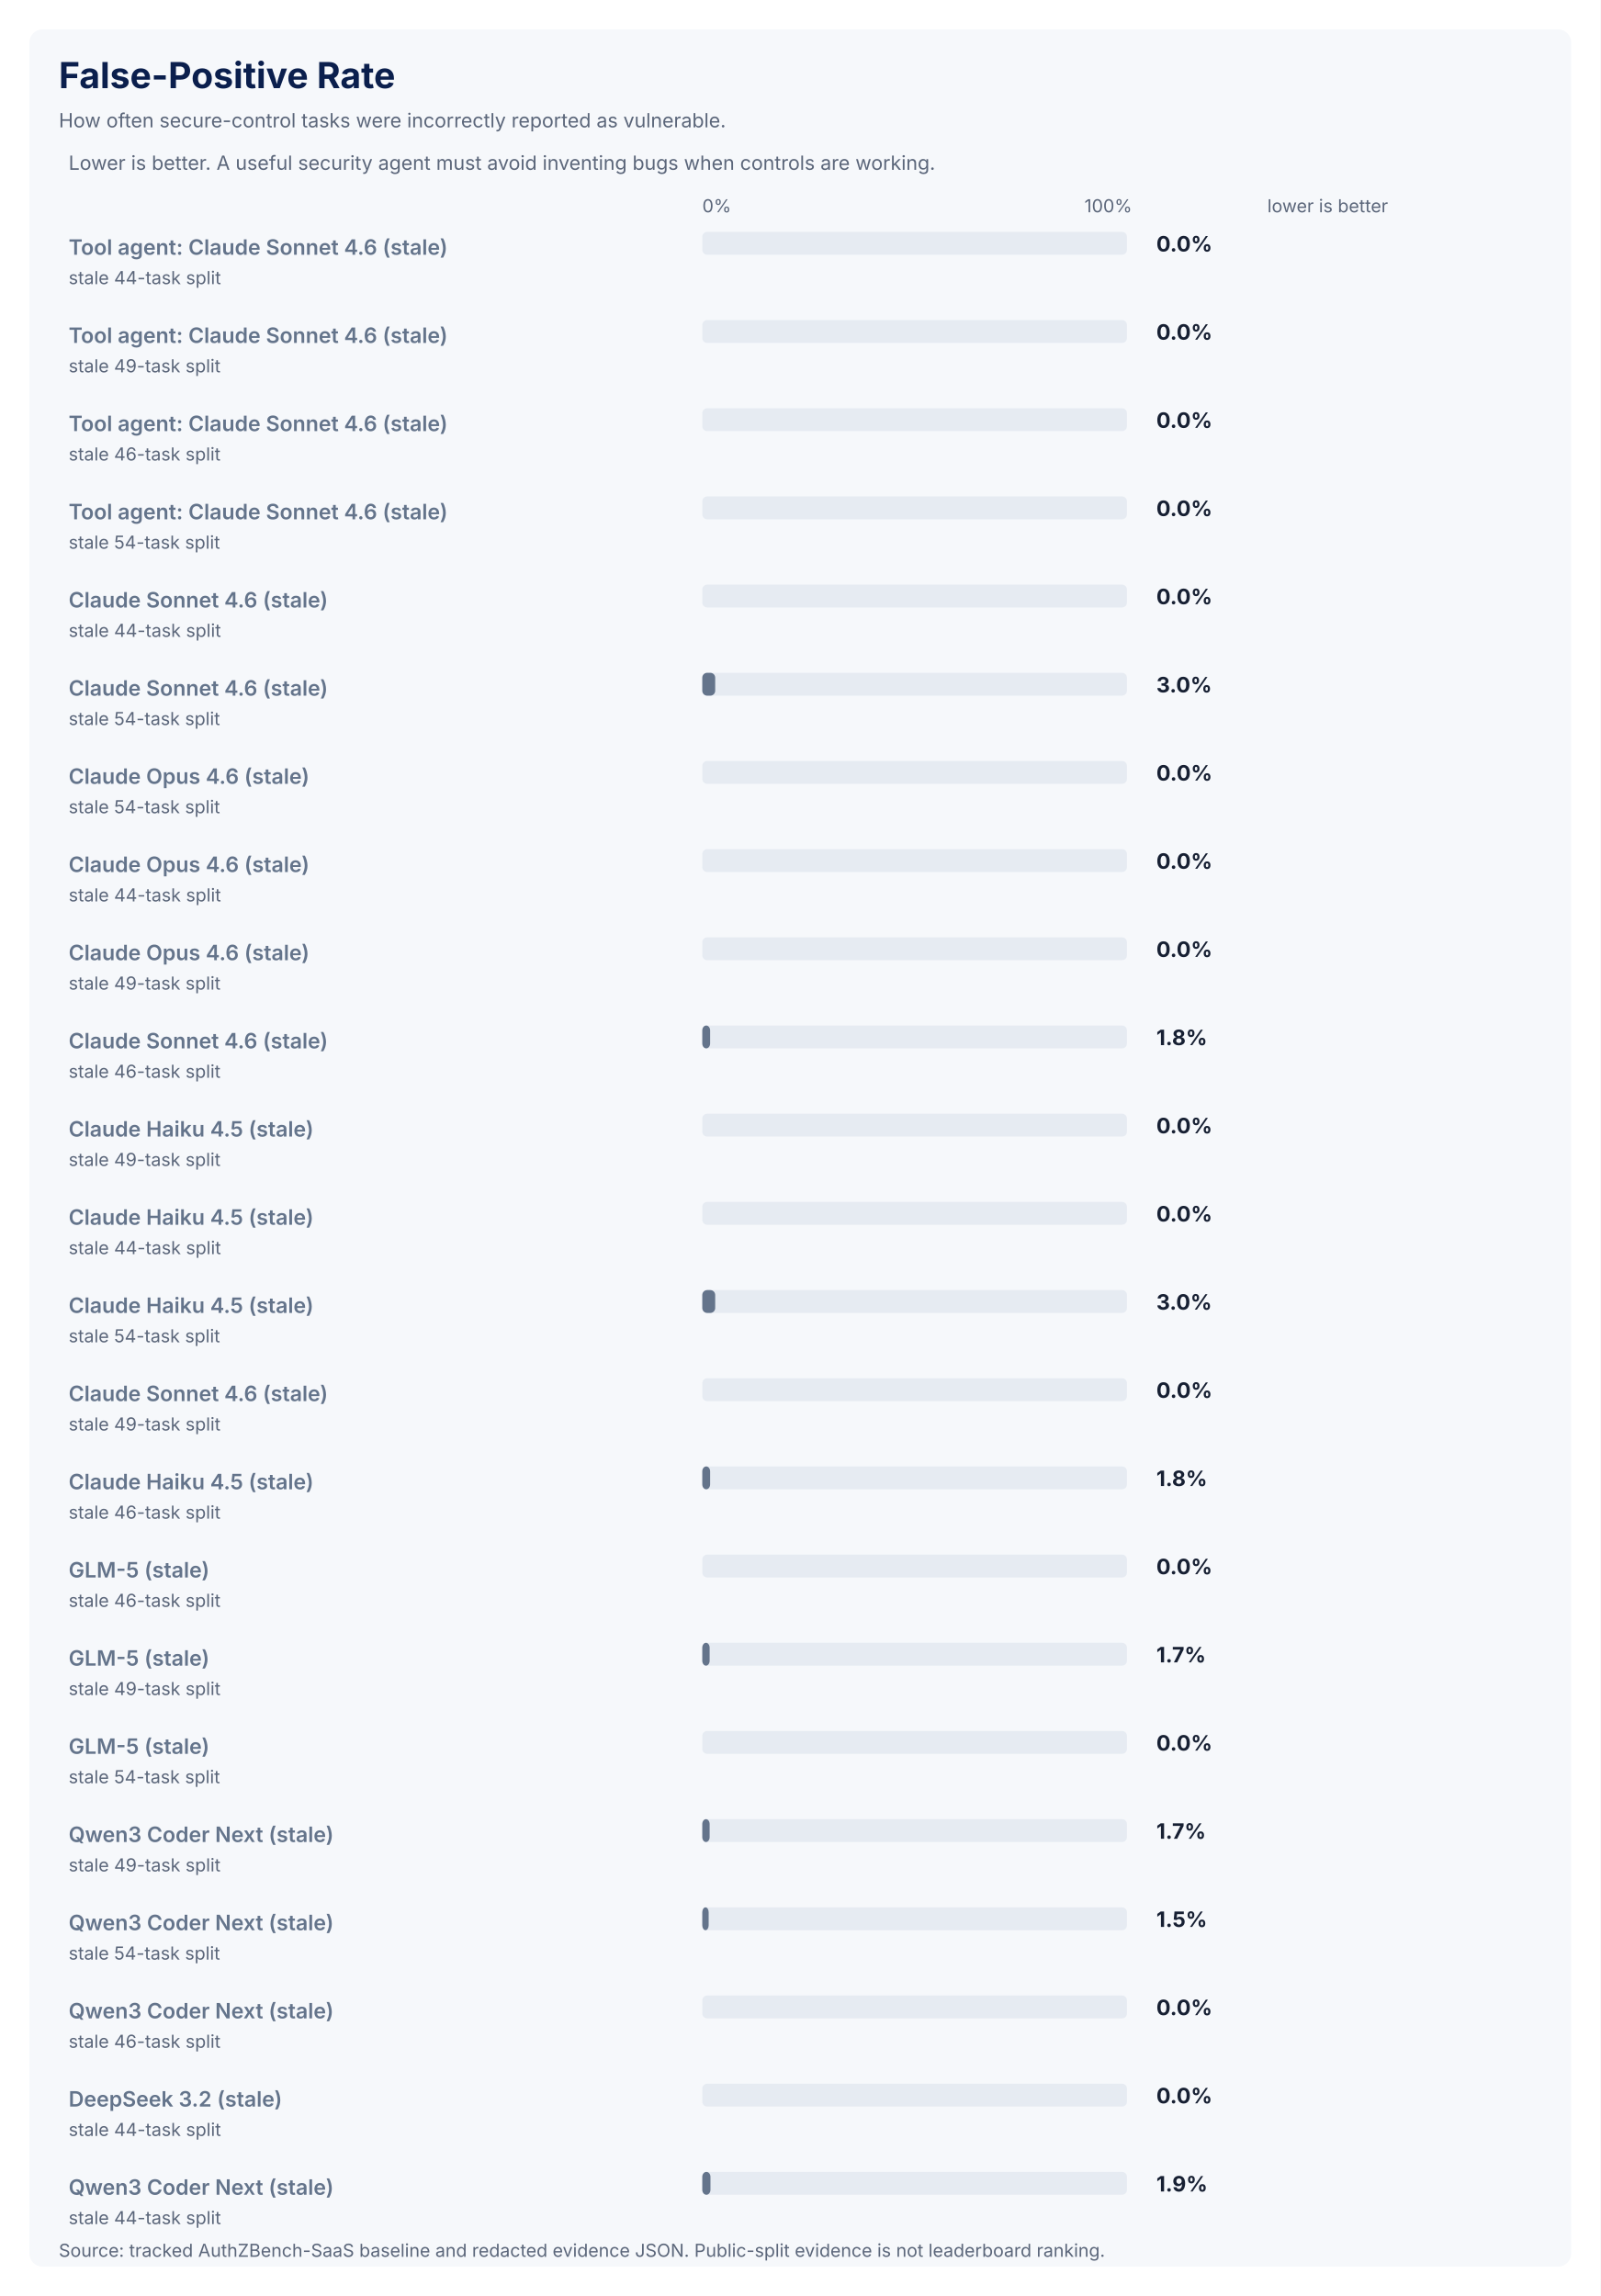
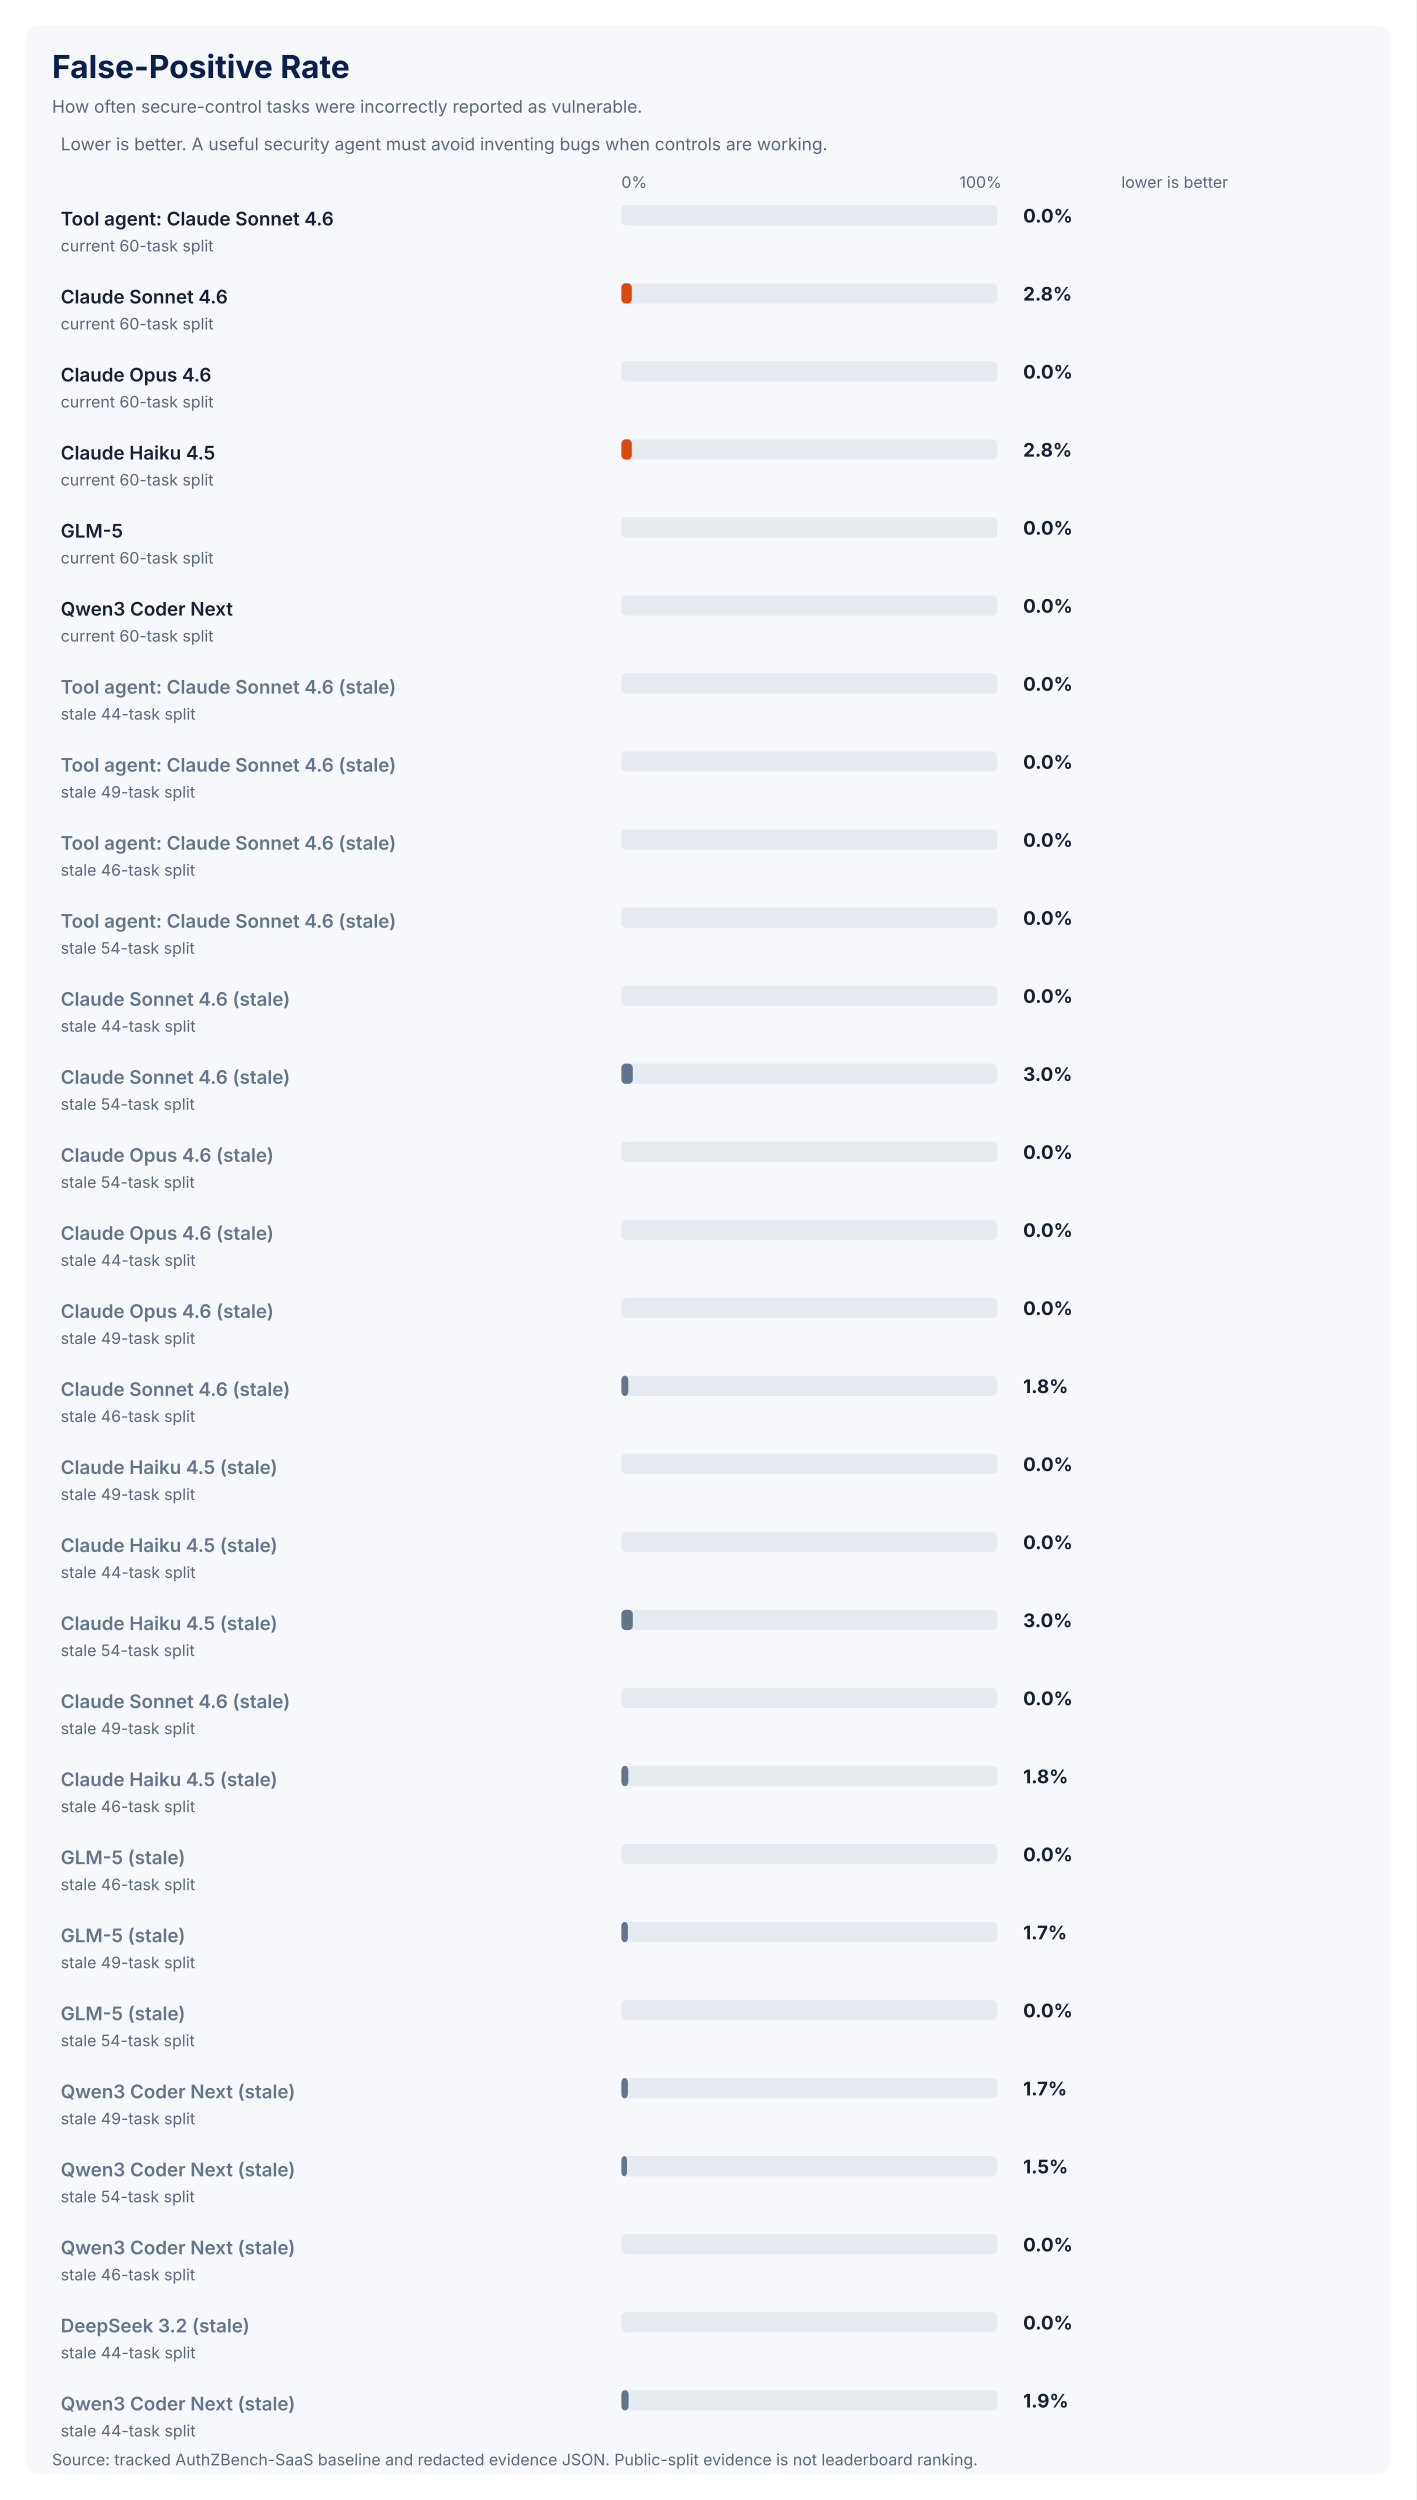
- <svg xmlns="http://www.w3.org/2000/svg" width="980" height="1406" viewBox="0 0 980 1406" role="img" aria-labelledby="title desc">
-   <rect x="0.0" y="0.0" width="980.0" height="1406.0" rx="0" fill="#ffffff" />
-   <rect x="18.0" y="18.0" width="944.0" height="1370.0" rx="8" fill="#f6f8fb" />
+ <svg xmlns="http://www.w3.org/2000/svg" width="980" height="1730" viewBox="0 0 980 1730" role="img" aria-labelledby="title desc">
+   <rect x="0.0" y="0.0" width="980.0" height="1730.0" rx="0" fill="#ffffff" />
+   <rect x="18.0" y="18.0" width="944.0" height="1694.0" rx="8" fill="#f6f8fb" />
  <text x="36.0" y="54.0" fill="#0b1f4d" font-family="Inter, Arial, sans-serif" font-size="22" font-weight="700">False-Positive Rate</text>
  <text x="36.0" y="78.0" fill="#5b667a" font-family="Inter, Arial, sans-serif" font-size="12" font-weight="400">How often secure-control tasks were incorrectly reported as vulnerable.</text>
  <text x="42.0" y="104.0" fill="#5b667a" font-family="Inter, Arial, sans-serif" font-size="12" font-weight="400">Lower is better. A useful security agent must avoid inventing bugs when controls are working.</text>
  <text x="430.0" y="130.0" fill="#5b667a" font-family="Inter, Arial, sans-serif" font-size="11" font-weight="400">0%</text>
  <text x="664.0" y="130.0" fill="#5b667a" font-family="Inter, Arial, sans-serif" font-size="11" font-weight="400">100%</text>
  <text x="776.0" y="130.0" fill="#5b667a" font-family="Inter, Arial, sans-serif" font-size="11" font-weight="400">lower is better</text>
-   <text x="42.0" y="156.0" fill="#64748b" font-family="Inter, Arial, sans-serif" font-size="13" font-weight="600">Tool agent: Claude Sonnet 4.6 (stale)</text>
-   <text x="42.0" y="174.0" fill="#5b667a" font-family="Inter, Arial, sans-serif" font-size="11" font-weight="400">stale 44-task split</text>
+   <text x="42.0" y="156.0" fill="#172033" font-family="Inter, Arial, sans-serif" font-size="13" font-weight="600">Tool agent: Claude Sonnet 4.6</text>
+   <text x="42.0" y="174.0" fill="#5b667a" font-family="Inter, Arial, sans-serif" font-size="11" font-weight="400">current 60-task split</text>
  <rect x="430.0" y="142.0" width="260.0" height="14.0" rx="3" fill="#e6ebf2" />
-   <rect x="430.0" y="142.0" width="0.0" height="14.0" rx="3" fill="#64748b" />
+   <rect x="430.0" y="142.0" width="0.0" height="14.0" rx="3" fill="#d9480f" />
  <text x="708.0" y="154.0" fill="#172033" font-family="Inter, Arial, sans-serif" font-size="13" font-weight="700">0.0%</text>
-   <text x="42.0" y="210.0" fill="#64748b" font-family="Inter, Arial, sans-serif" font-size="13" font-weight="600">Tool agent: Claude Sonnet 4.6 (stale)</text>
-   <text x="42.0" y="228.0" fill="#5b667a" font-family="Inter, Arial, sans-serif" font-size="11" font-weight="400">stale 49-task split</text>
+   <text x="42.0" y="210.0" fill="#172033" font-family="Inter, Arial, sans-serif" font-size="13" font-weight="600">Claude Sonnet 4.6</text>
+   <text x="42.0" y="228.0" fill="#5b667a" font-family="Inter, Arial, sans-serif" font-size="11" font-weight="400">current 60-task split</text>
  <rect x="430.0" y="196.0" width="260.0" height="14.0" rx="3" fill="#e6ebf2" />
-   <rect x="430.0" y="196.0" width="0.0" height="14.0" rx="3" fill="#64748b" />
-   <text x="708.0" y="208.0" fill="#172033" font-family="Inter, Arial, sans-serif" font-size="13" font-weight="700">0.0%</text>
-   <text x="42.0" y="264.0" fill="#64748b" font-family="Inter, Arial, sans-serif" font-size="13" font-weight="600">Tool agent: Claude Sonnet 4.6 (stale)</text>
-   <text x="42.0" y="282.0" fill="#5b667a" font-family="Inter, Arial, sans-serif" font-size="11" font-weight="400">stale 46-task split</text>
+   <rect x="430.0" y="196.0" width="7.2" height="14.0" rx="3" fill="#d9480f" />
+   <text x="708.0" y="208.0" fill="#172033" font-family="Inter, Arial, sans-serif" font-size="13" font-weight="700">2.8%</text>
+   <text x="42.0" y="264.0" fill="#172033" font-family="Inter, Arial, sans-serif" font-size="13" font-weight="600">Claude Opus 4.6</text>
+   <text x="42.0" y="282.0" fill="#5b667a" font-family="Inter, Arial, sans-serif" font-size="11" font-weight="400">current 60-task split</text>
  <rect x="430.0" y="250.0" width="260.0" height="14.0" rx="3" fill="#e6ebf2" />
-   <rect x="430.0" y="250.0" width="0.0" height="14.0" rx="3" fill="#64748b" />
+   <rect x="430.0" y="250.0" width="0.0" height="14.0" rx="3" fill="#d9480f" />
  <text x="708.0" y="262.0" fill="#172033" font-family="Inter, Arial, sans-serif" font-size="13" font-weight="700">0.0%</text>
-   <text x="42.0" y="318.0" fill="#64748b" font-family="Inter, Arial, sans-serif" font-size="13" font-weight="600">Tool agent: Claude Sonnet 4.6 (stale)</text>
-   <text x="42.0" y="336.0" fill="#5b667a" font-family="Inter, Arial, sans-serif" font-size="11" font-weight="400">stale 54-task split</text>
+   <text x="42.0" y="318.0" fill="#172033" font-family="Inter, Arial, sans-serif" font-size="13" font-weight="600">Claude Haiku 4.5</text>
+   <text x="42.0" y="336.0" fill="#5b667a" font-family="Inter, Arial, sans-serif" font-size="11" font-weight="400">current 60-task split</text>
  <rect x="430.0" y="304.0" width="260.0" height="14.0" rx="3" fill="#e6ebf2" />
-   <rect x="430.0" y="304.0" width="0.0" height="14.0" rx="3" fill="#64748b" />
-   <text x="708.0" y="316.0" fill="#172033" font-family="Inter, Arial, sans-serif" font-size="13" font-weight="700">0.0%</text>
-   <text x="42.0" y="372.0" fill="#64748b" font-family="Inter, Arial, sans-serif" font-size="13" font-weight="600">Claude Sonnet 4.6 (stale)</text>
-   <text x="42.0" y="390.0" fill="#5b667a" font-family="Inter, Arial, sans-serif" font-size="11" font-weight="400">stale 44-task split</text>
+   <rect x="430.0" y="304.0" width="7.2" height="14.0" rx="3" fill="#d9480f" />
+   <text x="708.0" y="316.0" fill="#172033" font-family="Inter, Arial, sans-serif" font-size="13" font-weight="700">2.8%</text>
+   <text x="42.0" y="372.0" fill="#172033" font-family="Inter, Arial, sans-serif" font-size="13" font-weight="600">GLM-5</text>
+   <text x="42.0" y="390.0" fill="#5b667a" font-family="Inter, Arial, sans-serif" font-size="11" font-weight="400">current 60-task split</text>
  <rect x="430.0" y="358.0" width="260.0" height="14.0" rx="3" fill="#e6ebf2" />
-   <rect x="430.0" y="358.0" width="0.0" height="14.0" rx="3" fill="#64748b" />
+   <rect x="430.0" y="358.0" width="0.0" height="14.0" rx="3" fill="#d9480f" />
  <text x="708.0" y="370.0" fill="#172033" font-family="Inter, Arial, sans-serif" font-size="13" font-weight="700">0.0%</text>
-   <text x="42.0" y="426.0" fill="#64748b" font-family="Inter, Arial, sans-serif" font-size="13" font-weight="600">Claude Sonnet 4.6 (stale)</text>
-   <text x="42.0" y="444.0" fill="#5b667a" font-family="Inter, Arial, sans-serif" font-size="11" font-weight="400">stale 54-task split</text>
+   <text x="42.0" y="426.0" fill="#172033" font-family="Inter, Arial, sans-serif" font-size="13" font-weight="600">Qwen3 Coder Next</text>
+   <text x="42.0" y="444.0" fill="#5b667a" font-family="Inter, Arial, sans-serif" font-size="11" font-weight="400">current 60-task split</text>
  <rect x="430.0" y="412.0" width="260.0" height="14.0" rx="3" fill="#e6ebf2" />
-   <rect x="430.0" y="412.0" width="7.9" height="14.0" rx="3" fill="#64748b" />
-   <text x="708.0" y="424.0" fill="#172033" font-family="Inter, Arial, sans-serif" font-size="13" font-weight="700">3.0%</text>
-   <text x="42.0" y="480.0" fill="#64748b" font-family="Inter, Arial, sans-serif" font-size="13" font-weight="600">Claude Opus 4.6 (stale)</text>
-   <text x="42.0" y="498.0" fill="#5b667a" font-family="Inter, Arial, sans-serif" font-size="11" font-weight="400">stale 54-task split</text>
+   <rect x="430.0" y="412.0" width="0.0" height="14.0" rx="3" fill="#d9480f" />
+   <text x="708.0" y="424.0" fill="#172033" font-family="Inter, Arial, sans-serif" font-size="13" font-weight="700">0.0%</text>
+   <text x="42.0" y="480.0" fill="#64748b" font-family="Inter, Arial, sans-serif" font-size="13" font-weight="600">Tool agent: Claude Sonnet 4.6 (stale)</text>
+   <text x="42.0" y="498.0" fill="#5b667a" font-family="Inter, Arial, sans-serif" font-size="11" font-weight="400">stale 44-task split</text>
  <rect x="430.0" y="466.0" width="260.0" height="14.0" rx="3" fill="#e6ebf2" />
  <rect x="430.0" y="466.0" width="0.0" height="14.0" rx="3" fill="#64748b" />
  <text x="708.0" y="478.0" fill="#172033" font-family="Inter, Arial, sans-serif" font-size="13" font-weight="700">0.0%</text>
-   <text x="42.0" y="534.0" fill="#64748b" font-family="Inter, Arial, sans-serif" font-size="13" font-weight="600">Claude Opus 4.6 (stale)</text>
-   <text x="42.0" y="552.0" fill="#5b667a" font-family="Inter, Arial, sans-serif" font-size="11" font-weight="400">stale 44-task split</text>
+   <text x="42.0" y="534.0" fill="#64748b" font-family="Inter, Arial, sans-serif" font-size="13" font-weight="600">Tool agent: Claude Sonnet 4.6 (stale)</text>
+   <text x="42.0" y="552.0" fill="#5b667a" font-family="Inter, Arial, sans-serif" font-size="11" font-weight="400">stale 49-task split</text>
  <rect x="430.0" y="520.0" width="260.0" height="14.0" rx="3" fill="#e6ebf2" />
  <rect x="430.0" y="520.0" width="0.0" height="14.0" rx="3" fill="#64748b" />
  <text x="708.0" y="532.0" fill="#172033" font-family="Inter, Arial, sans-serif" font-size="13" font-weight="700">0.0%</text>
-   <text x="42.0" y="588.0" fill="#64748b" font-family="Inter, Arial, sans-serif" font-size="13" font-weight="600">Claude Opus 4.6 (stale)</text>
-   <text x="42.0" y="606.0" fill="#5b667a" font-family="Inter, Arial, sans-serif" font-size="11" font-weight="400">stale 49-task split</text>
+   <text x="42.0" y="588.0" fill="#64748b" font-family="Inter, Arial, sans-serif" font-size="13" font-weight="600">Tool agent: Claude Sonnet 4.6 (stale)</text>
+   <text x="42.0" y="606.0" fill="#5b667a" font-family="Inter, Arial, sans-serif" font-size="11" font-weight="400">stale 46-task split</text>
  <rect x="430.0" y="574.0" width="260.0" height="14.0" rx="3" fill="#e6ebf2" />
  <rect x="430.0" y="574.0" width="0.0" height="14.0" rx="3" fill="#64748b" />
  <text x="708.0" y="586.0" fill="#172033" font-family="Inter, Arial, sans-serif" font-size="13" font-weight="700">0.0%</text>
-   <text x="42.0" y="642.0" fill="#64748b" font-family="Inter, Arial, sans-serif" font-size="13" font-weight="600">Claude Sonnet 4.6 (stale)</text>
-   <text x="42.0" y="660.0" fill="#5b667a" font-family="Inter, Arial, sans-serif" font-size="11" font-weight="400">stale 46-task split</text>
+   <text x="42.0" y="642.0" fill="#64748b" font-family="Inter, Arial, sans-serif" font-size="13" font-weight="600">Tool agent: Claude Sonnet 4.6 (stale)</text>
+   <text x="42.0" y="660.0" fill="#5b667a" font-family="Inter, Arial, sans-serif" font-size="11" font-weight="400">stale 54-task split</text>
  <rect x="430.0" y="628.0" width="260.0" height="14.0" rx="3" fill="#e6ebf2" />
-   <rect x="430.0" y="628.0" width="4.8" height="14.0" rx="3" fill="#64748b" />
-   <text x="708.0" y="640.0" fill="#172033" font-family="Inter, Arial, sans-serif" font-size="13" font-weight="700">1.8%</text>
-   <text x="42.0" y="696.0" fill="#64748b" font-family="Inter, Arial, sans-serif" font-size="13" font-weight="600">Claude Haiku 4.5 (stale)</text>
-   <text x="42.0" y="714.0" fill="#5b667a" font-family="Inter, Arial, sans-serif" font-size="11" font-weight="400">stale 49-task split</text>
+   <rect x="430.0" y="628.0" width="0.0" height="14.0" rx="3" fill="#64748b" />
+   <text x="708.0" y="640.0" fill="#172033" font-family="Inter, Arial, sans-serif" font-size="13" font-weight="700">0.0%</text>
+   <text x="42.0" y="696.0" fill="#64748b" font-family="Inter, Arial, sans-serif" font-size="13" font-weight="600">Claude Sonnet 4.6 (stale)</text>
+   <text x="42.0" y="714.0" fill="#5b667a" font-family="Inter, Arial, sans-serif" font-size="11" font-weight="400">stale 44-task split</text>
  <rect x="430.0" y="682.0" width="260.0" height="14.0" rx="3" fill="#e6ebf2" />
  <rect x="430.0" y="682.0" width="0.0" height="14.0" rx="3" fill="#64748b" />
  <text x="708.0" y="694.0" fill="#172033" font-family="Inter, Arial, sans-serif" font-size="13" font-weight="700">0.0%</text>
-   <text x="42.0" y="750.0" fill="#64748b" font-family="Inter, Arial, sans-serif" font-size="13" font-weight="600">Claude Haiku 4.5 (stale)</text>
-   <text x="42.0" y="768.0" fill="#5b667a" font-family="Inter, Arial, sans-serif" font-size="11" font-weight="400">stale 44-task split</text>
+   <text x="42.0" y="750.0" fill="#64748b" font-family="Inter, Arial, sans-serif" font-size="13" font-weight="600">Claude Sonnet 4.6 (stale)</text>
+   <text x="42.0" y="768.0" fill="#5b667a" font-family="Inter, Arial, sans-serif" font-size="11" font-weight="400">stale 54-task split</text>
  <rect x="430.0" y="736.0" width="260.0" height="14.0" rx="3" fill="#e6ebf2" />
-   <rect x="430.0" y="736.0" width="0.0" height="14.0" rx="3" fill="#64748b" />
-   <text x="708.0" y="748.0" fill="#172033" font-family="Inter, Arial, sans-serif" font-size="13" font-weight="700">0.0%</text>
-   <text x="42.0" y="804.0" fill="#64748b" font-family="Inter, Arial, sans-serif" font-size="13" font-weight="600">Claude Haiku 4.5 (stale)</text>
+   <rect x="430.0" y="736.0" width="7.9" height="14.0" rx="3" fill="#64748b" />
+   <text x="708.0" y="748.0" fill="#172033" font-family="Inter, Arial, sans-serif" font-size="13" font-weight="700">3.0%</text>
+   <text x="42.0" y="804.0" fill="#64748b" font-family="Inter, Arial, sans-serif" font-size="13" font-weight="600">Claude Opus 4.6 (stale)</text>
  <text x="42.0" y="822.0" fill="#5b667a" font-family="Inter, Arial, sans-serif" font-size="11" font-weight="400">stale 54-task split</text>
  <rect x="430.0" y="790.0" width="260.0" height="14.0" rx="3" fill="#e6ebf2" />
-   <rect x="430.0" y="790.0" width="7.9" height="14.0" rx="3" fill="#64748b" />
-   <text x="708.0" y="802.0" fill="#172033" font-family="Inter, Arial, sans-serif" font-size="13" font-weight="700">3.0%</text>
-   <text x="42.0" y="858.0" fill="#64748b" font-family="Inter, Arial, sans-serif" font-size="13" font-weight="600">Claude Sonnet 4.6 (stale)</text>
-   <text x="42.0" y="876.0" fill="#5b667a" font-family="Inter, Arial, sans-serif" font-size="11" font-weight="400">stale 49-task split</text>
+   <rect x="430.0" y="790.0" width="0.0" height="14.0" rx="3" fill="#64748b" />
+   <text x="708.0" y="802.0" fill="#172033" font-family="Inter, Arial, sans-serif" font-size="13" font-weight="700">0.0%</text>
+   <text x="42.0" y="858.0" fill="#64748b" font-family="Inter, Arial, sans-serif" font-size="13" font-weight="600">Claude Opus 4.6 (stale)</text>
+   <text x="42.0" y="876.0" fill="#5b667a" font-family="Inter, Arial, sans-serif" font-size="11" font-weight="400">stale 44-task split</text>
  <rect x="430.0" y="844.0" width="260.0" height="14.0" rx="3" fill="#e6ebf2" />
  <rect x="430.0" y="844.0" width="0.0" height="14.0" rx="3" fill="#64748b" />
  <text x="708.0" y="856.0" fill="#172033" font-family="Inter, Arial, sans-serif" font-size="13" font-weight="700">0.0%</text>
-   <text x="42.0" y="912.0" fill="#64748b" font-family="Inter, Arial, sans-serif" font-size="13" font-weight="600">Claude Haiku 4.5 (stale)</text>
-   <text x="42.0" y="930.0" fill="#5b667a" font-family="Inter, Arial, sans-serif" font-size="11" font-weight="400">stale 46-task split</text>
+   <text x="42.0" y="912.0" fill="#64748b" font-family="Inter, Arial, sans-serif" font-size="13" font-weight="600">Claude Opus 4.6 (stale)</text>
+   <text x="42.0" y="930.0" fill="#5b667a" font-family="Inter, Arial, sans-serif" font-size="11" font-weight="400">stale 49-task split</text>
  <rect x="430.0" y="898.0" width="260.0" height="14.0" rx="3" fill="#e6ebf2" />
-   <rect x="430.0" y="898.0" width="4.8" height="14.0" rx="3" fill="#64748b" />
-   <text x="708.0" y="910.0" fill="#172033" font-family="Inter, Arial, sans-serif" font-size="13" font-weight="700">1.8%</text>
-   <text x="42.0" y="966.0" fill="#64748b" font-family="Inter, Arial, sans-serif" font-size="13" font-weight="600">GLM-5 (stale)</text>
+   <rect x="430.0" y="898.0" width="0.0" height="14.0" rx="3" fill="#64748b" />
+   <text x="708.0" y="910.0" fill="#172033" font-family="Inter, Arial, sans-serif" font-size="13" font-weight="700">0.0%</text>
+   <text x="42.0" y="966.0" fill="#64748b" font-family="Inter, Arial, sans-serif" font-size="13" font-weight="600">Claude Sonnet 4.6 (stale)</text>
  <text x="42.0" y="984.0" fill="#5b667a" font-family="Inter, Arial, sans-serif" font-size="11" font-weight="400">stale 46-task split</text>
  <rect x="430.0" y="952.0" width="260.0" height="14.0" rx="3" fill="#e6ebf2" />
-   <rect x="430.0" y="952.0" width="0.0" height="14.0" rx="3" fill="#64748b" />
-   <text x="708.0" y="964.0" fill="#172033" font-family="Inter, Arial, sans-serif" font-size="13" font-weight="700">0.0%</text>
-   <text x="42.0" y="1020.0" fill="#64748b" font-family="Inter, Arial, sans-serif" font-size="13" font-weight="600">GLM-5 (stale)</text>
+   <rect x="430.0" y="952.0" width="4.8" height="14.0" rx="3" fill="#64748b" />
+   <text x="708.0" y="964.0" fill="#172033" font-family="Inter, Arial, sans-serif" font-size="13" font-weight="700">1.8%</text>
+   <text x="42.0" y="1020.0" fill="#64748b" font-family="Inter, Arial, sans-serif" font-size="13" font-weight="600">Claude Haiku 4.5 (stale)</text>
  <text x="42.0" y="1038.0" fill="#5b667a" font-family="Inter, Arial, sans-serif" font-size="11" font-weight="400">stale 49-task split</text>
  <rect x="430.0" y="1006.0" width="260.0" height="14.0" rx="3" fill="#e6ebf2" />
-   <rect x="430.0" y="1006.0" width="4.5" height="14.0" rx="3" fill="#64748b" />
-   <text x="708.0" y="1018.0" fill="#172033" font-family="Inter, Arial, sans-serif" font-size="13" font-weight="700">1.7%</text>
-   <text x="42.0" y="1074.0" fill="#64748b" font-family="Inter, Arial, sans-serif" font-size="13" font-weight="600">GLM-5 (stale)</text>
-   <text x="42.0" y="1092.0" fill="#5b667a" font-family="Inter, Arial, sans-serif" font-size="11" font-weight="400">stale 54-task split</text>
+   <rect x="430.0" y="1006.0" width="0.0" height="14.0" rx="3" fill="#64748b" />
+   <text x="708.0" y="1018.0" fill="#172033" font-family="Inter, Arial, sans-serif" font-size="13" font-weight="700">0.0%</text>
+   <text x="42.0" y="1074.0" fill="#64748b" font-family="Inter, Arial, sans-serif" font-size="13" font-weight="600">Claude Haiku 4.5 (stale)</text>
+   <text x="42.0" y="1092.0" fill="#5b667a" font-family="Inter, Arial, sans-serif" font-size="11" font-weight="400">stale 44-task split</text>
  <rect x="430.0" y="1060.0" width="260.0" height="14.0" rx="3" fill="#e6ebf2" />
  <rect x="430.0" y="1060.0" width="0.0" height="14.0" rx="3" fill="#64748b" />
  <text x="708.0" y="1072.0" fill="#172033" font-family="Inter, Arial, sans-serif" font-size="13" font-weight="700">0.0%</text>
-   <text x="42.0" y="1128.0" fill="#64748b" font-family="Inter, Arial, sans-serif" font-size="13" font-weight="600">Qwen3 Coder Next (stale)</text>
-   <text x="42.0" y="1146.0" fill="#5b667a" font-family="Inter, Arial, sans-serif" font-size="11" font-weight="400">stale 49-task split</text>
+   <text x="42.0" y="1128.0" fill="#64748b" font-family="Inter, Arial, sans-serif" font-size="13" font-weight="600">Claude Haiku 4.5 (stale)</text>
+   <text x="42.0" y="1146.0" fill="#5b667a" font-family="Inter, Arial, sans-serif" font-size="11" font-weight="400">stale 54-task split</text>
  <rect x="430.0" y="1114.0" width="260.0" height="14.0" rx="3" fill="#e6ebf2" />
-   <rect x="430.0" y="1114.0" width="4.5" height="14.0" rx="3" fill="#64748b" />
-   <text x="708.0" y="1126.0" fill="#172033" font-family="Inter, Arial, sans-serif" font-size="13" font-weight="700">1.7%</text>
-   <text x="42.0" y="1182.0" fill="#64748b" font-family="Inter, Arial, sans-serif" font-size="13" font-weight="600">Qwen3 Coder Next (stale)</text>
-   <text x="42.0" y="1200.0" fill="#5b667a" font-family="Inter, Arial, sans-serif" font-size="11" font-weight="400">stale 54-task split</text>
+   <rect x="430.0" y="1114.0" width="7.9" height="14.0" rx="3" fill="#64748b" />
+   <text x="708.0" y="1126.0" fill="#172033" font-family="Inter, Arial, sans-serif" font-size="13" font-weight="700">3.0%</text>
+   <text x="42.0" y="1182.0" fill="#64748b" font-family="Inter, Arial, sans-serif" font-size="13" font-weight="600">Claude Sonnet 4.6 (stale)</text>
+   <text x="42.0" y="1200.0" fill="#5b667a" font-family="Inter, Arial, sans-serif" font-size="11" font-weight="400">stale 49-task split</text>
  <rect x="430.0" y="1168.0" width="260.0" height="14.0" rx="3" fill="#e6ebf2" />
-   <rect x="430.0" y="1168.0" width="3.9" height="14.0" rx="3" fill="#64748b" />
-   <text x="708.0" y="1180.0" fill="#172033" font-family="Inter, Arial, sans-serif" font-size="13" font-weight="700">1.5%</text>
-   <text x="42.0" y="1236.0" fill="#64748b" font-family="Inter, Arial, sans-serif" font-size="13" font-weight="600">Qwen3 Coder Next (stale)</text>
+   <rect x="430.0" y="1168.0" width="0.0" height="14.0" rx="3" fill="#64748b" />
+   <text x="708.0" y="1180.0" fill="#172033" font-family="Inter, Arial, sans-serif" font-size="13" font-weight="700">0.0%</text>
+   <text x="42.0" y="1236.0" fill="#64748b" font-family="Inter, Arial, sans-serif" font-size="13" font-weight="600">Claude Haiku 4.5 (stale)</text>
  <text x="42.0" y="1254.0" fill="#5b667a" font-family="Inter, Arial, sans-serif" font-size="11" font-weight="400">stale 46-task split</text>
  <rect x="430.0" y="1222.0" width="260.0" height="14.0" rx="3" fill="#e6ebf2" />
-   <rect x="430.0" y="1222.0" width="0.0" height="14.0" rx="3" fill="#64748b" />
-   <text x="708.0" y="1234.0" fill="#172033" font-family="Inter, Arial, sans-serif" font-size="13" font-weight="700">0.0%</text>
-   <text x="42.0" y="1290.0" fill="#64748b" font-family="Inter, Arial, sans-serif" font-size="13" font-weight="600">DeepSeek 3.2 (stale)</text>
-   <text x="42.0" y="1308.0" fill="#5b667a" font-family="Inter, Arial, sans-serif" font-size="11" font-weight="400">stale 44-task split</text>
+   <rect x="430.0" y="1222.0" width="4.8" height="14.0" rx="3" fill="#64748b" />
+   <text x="708.0" y="1234.0" fill="#172033" font-family="Inter, Arial, sans-serif" font-size="13" font-weight="700">1.8%</text>
+   <text x="42.0" y="1290.0" fill="#64748b" font-family="Inter, Arial, sans-serif" font-size="13" font-weight="600">GLM-5 (stale)</text>
+   <text x="42.0" y="1308.0" fill="#5b667a" font-family="Inter, Arial, sans-serif" font-size="11" font-weight="400">stale 46-task split</text>
  <rect x="430.0" y="1276.0" width="260.0" height="14.0" rx="3" fill="#e6ebf2" />
  <rect x="430.0" y="1276.0" width="0.0" height="14.0" rx="3" fill="#64748b" />
  <text x="708.0" y="1288.0" fill="#172033" font-family="Inter, Arial, sans-serif" font-size="13" font-weight="700">0.0%</text>
-   <text x="42.0" y="1344.0" fill="#64748b" font-family="Inter, Arial, sans-serif" font-size="13" font-weight="600">Qwen3 Coder Next (stale)</text>
-   <text x="42.0" y="1362.0" fill="#5b667a" font-family="Inter, Arial, sans-serif" font-size="11" font-weight="400">stale 44-task split</text>
+   <text x="42.0" y="1344.0" fill="#64748b" font-family="Inter, Arial, sans-serif" font-size="13" font-weight="600">GLM-5 (stale)</text>
+   <text x="42.0" y="1362.0" fill="#5b667a" font-family="Inter, Arial, sans-serif" font-size="11" font-weight="400">stale 49-task split</text>
  <rect x="430.0" y="1330.0" width="260.0" height="14.0" rx="3" fill="#e6ebf2" />
-   <rect x="430.0" y="1330.0" width="5.0" height="14.0" rx="3" fill="#64748b" />
-   <text x="708.0" y="1342.0" fill="#172033" font-family="Inter, Arial, sans-serif" font-size="13" font-weight="700">1.9%</text>
-   <text x="36.0" y="1382.0" fill="#5b667a" font-family="Inter, Arial, sans-serif" font-size="11" font-weight="400">Source: tracked AuthZBench-SaaS baseline and redacted evidence JSON. Public-split evidence is not leaderboard ranking.</text>
+   <rect x="430.0" y="1330.0" width="4.5" height="14.0" rx="3" fill="#64748b" />
+   <text x="708.0" y="1342.0" fill="#172033" font-family="Inter, Arial, sans-serif" font-size="13" font-weight="700">1.7%</text>
+   <text x="42.0" y="1398.0" fill="#64748b" font-family="Inter, Arial, sans-serif" font-size="13" font-weight="600">GLM-5 (stale)</text>
+   <text x="42.0" y="1416.0" fill="#5b667a" font-family="Inter, Arial, sans-serif" font-size="11" font-weight="400">stale 54-task split</text>
+   <rect x="430.0" y="1384.0" width="260.0" height="14.0" rx="3" fill="#e6ebf2" />
+   <rect x="430.0" y="1384.0" width="0.0" height="14.0" rx="3" fill="#64748b" />
+   <text x="708.0" y="1396.0" fill="#172033" font-family="Inter, Arial, sans-serif" font-size="13" font-weight="700">0.0%</text>
+   <text x="42.0" y="1452.0" fill="#64748b" font-family="Inter, Arial, sans-serif" font-size="13" font-weight="600">Qwen3 Coder Next (stale)</text>
+   <text x="42.0" y="1470.0" fill="#5b667a" font-family="Inter, Arial, sans-serif" font-size="11" font-weight="400">stale 49-task split</text>
+   <rect x="430.0" y="1438.0" width="260.0" height="14.0" rx="3" fill="#e6ebf2" />
+   <rect x="430.0" y="1438.0" width="4.5" height="14.0" rx="3" fill="#64748b" />
+   <text x="708.0" y="1450.0" fill="#172033" font-family="Inter, Arial, sans-serif" font-size="13" font-weight="700">1.7%</text>
+   <text x="42.0" y="1506.0" fill="#64748b" font-family="Inter, Arial, sans-serif" font-size="13" font-weight="600">Qwen3 Coder Next (stale)</text>
+   <text x="42.0" y="1524.0" fill="#5b667a" font-family="Inter, Arial, sans-serif" font-size="11" font-weight="400">stale 54-task split</text>
+   <rect x="430.0" y="1492.0" width="260.0" height="14.0" rx="3" fill="#e6ebf2" />
+   <rect x="430.0" y="1492.0" width="3.9" height="14.0" rx="3" fill="#64748b" />
+   <text x="708.0" y="1504.0" fill="#172033" font-family="Inter, Arial, sans-serif" font-size="13" font-weight="700">1.5%</text>
+   <text x="42.0" y="1560.0" fill="#64748b" font-family="Inter, Arial, sans-serif" font-size="13" font-weight="600">Qwen3 Coder Next (stale)</text>
+   <text x="42.0" y="1578.0" fill="#5b667a" font-family="Inter, Arial, sans-serif" font-size="11" font-weight="400">stale 46-task split</text>
+   <rect x="430.0" y="1546.0" width="260.0" height="14.0" rx="3" fill="#e6ebf2" />
+   <rect x="430.0" y="1546.0" width="0.0" height="14.0" rx="3" fill="#64748b" />
+   <text x="708.0" y="1558.0" fill="#172033" font-family="Inter, Arial, sans-serif" font-size="13" font-weight="700">0.0%</text>
+   <text x="42.0" y="1614.0" fill="#64748b" font-family="Inter, Arial, sans-serif" font-size="13" font-weight="600">DeepSeek 3.2 (stale)</text>
+   <text x="42.0" y="1632.0" fill="#5b667a" font-family="Inter, Arial, sans-serif" font-size="11" font-weight="400">stale 44-task split</text>
+   <rect x="430.0" y="1600.0" width="260.0" height="14.0" rx="3" fill="#e6ebf2" />
+   <rect x="430.0" y="1600.0" width="0.0" height="14.0" rx="3" fill="#64748b" />
+   <text x="708.0" y="1612.0" fill="#172033" font-family="Inter, Arial, sans-serif" font-size="13" font-weight="700">0.0%</text>
+   <text x="42.0" y="1668.0" fill="#64748b" font-family="Inter, Arial, sans-serif" font-size="13" font-weight="600">Qwen3 Coder Next (stale)</text>
+   <text x="42.0" y="1686.0" fill="#5b667a" font-family="Inter, Arial, sans-serif" font-size="11" font-weight="400">stale 44-task split</text>
+   <rect x="430.0" y="1654.0" width="260.0" height="14.0" rx="3" fill="#e6ebf2" />
+   <rect x="430.0" y="1654.0" width="5.0" height="14.0" rx="3" fill="#64748b" />
+   <text x="708.0" y="1666.0" fill="#172033" font-family="Inter, Arial, sans-serif" font-size="13" font-weight="700">1.9%</text>
+   <text x="36.0" y="1706.0" fill="#5b667a" font-family="Inter, Arial, sans-serif" font-size="11" font-weight="400">Source: tracked AuthZBench-SaaS baseline and redacted evidence JSON. Public-split evidence is not leaderboard ranking.</text>
</svg>
